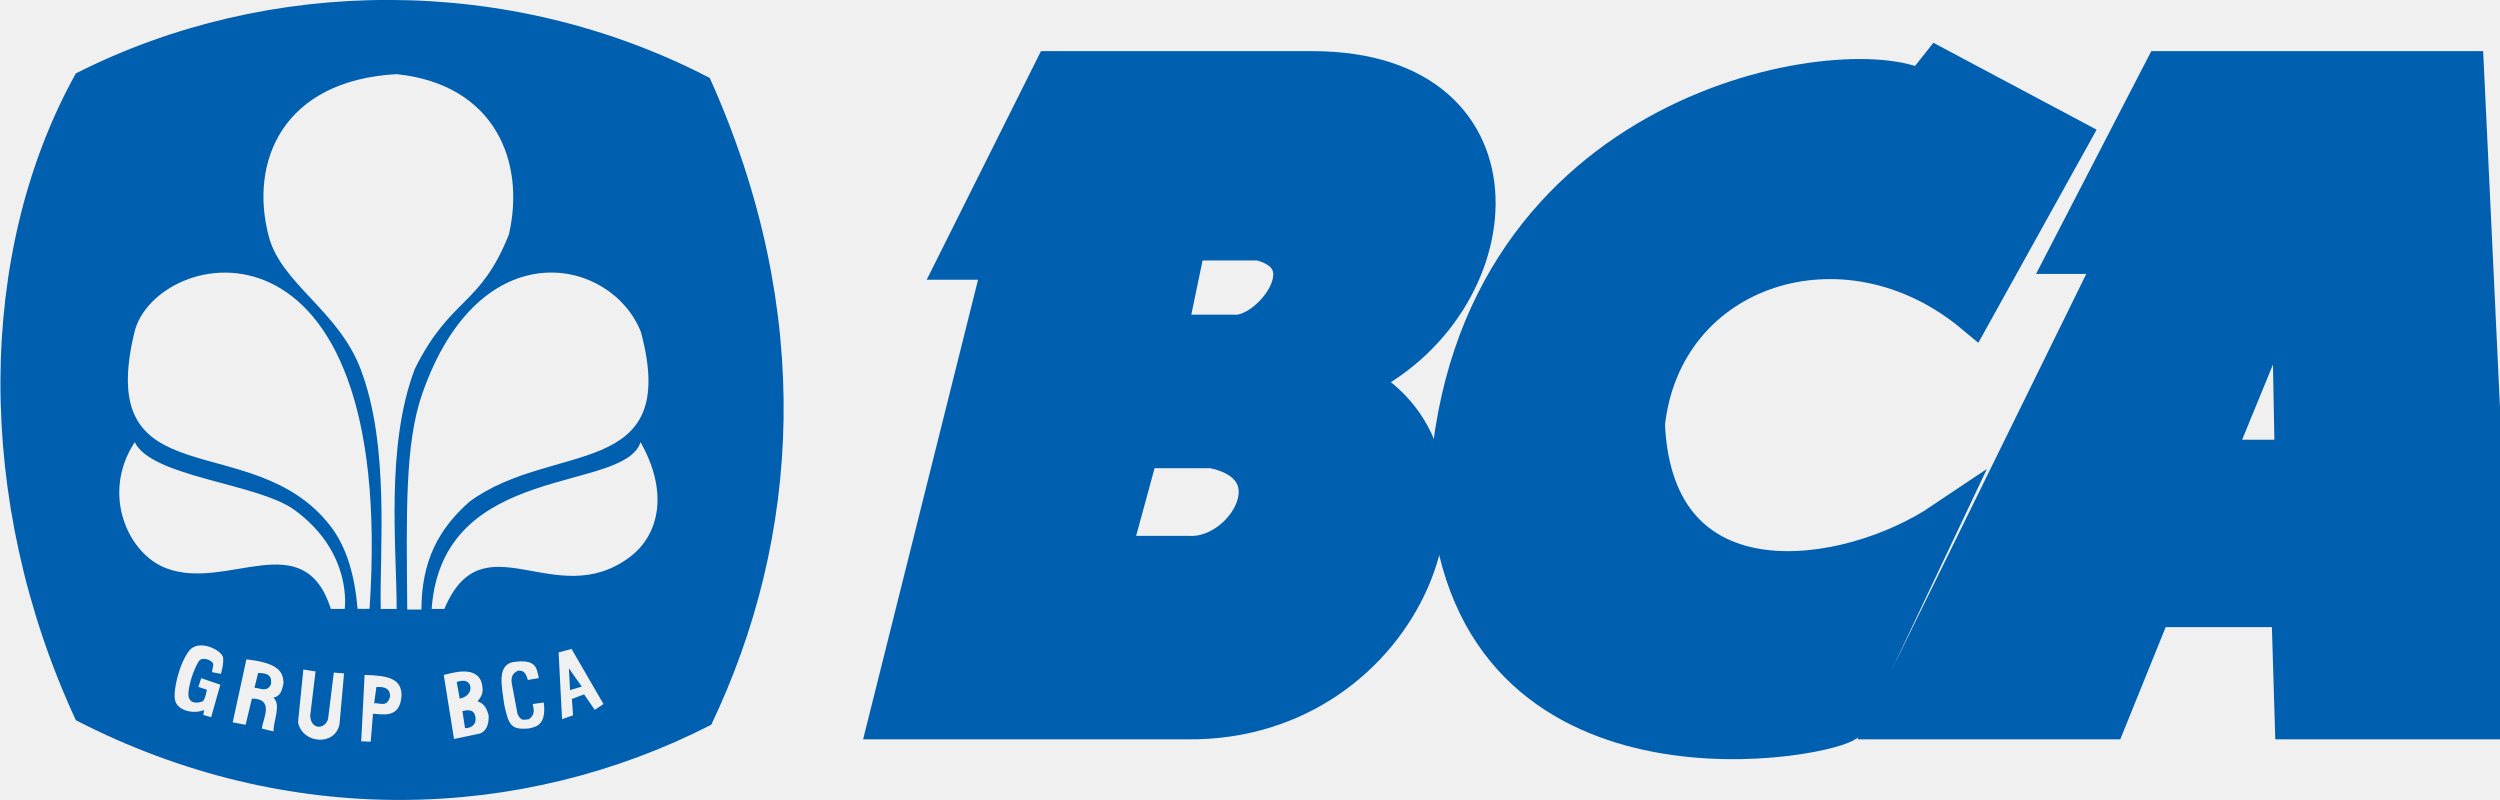
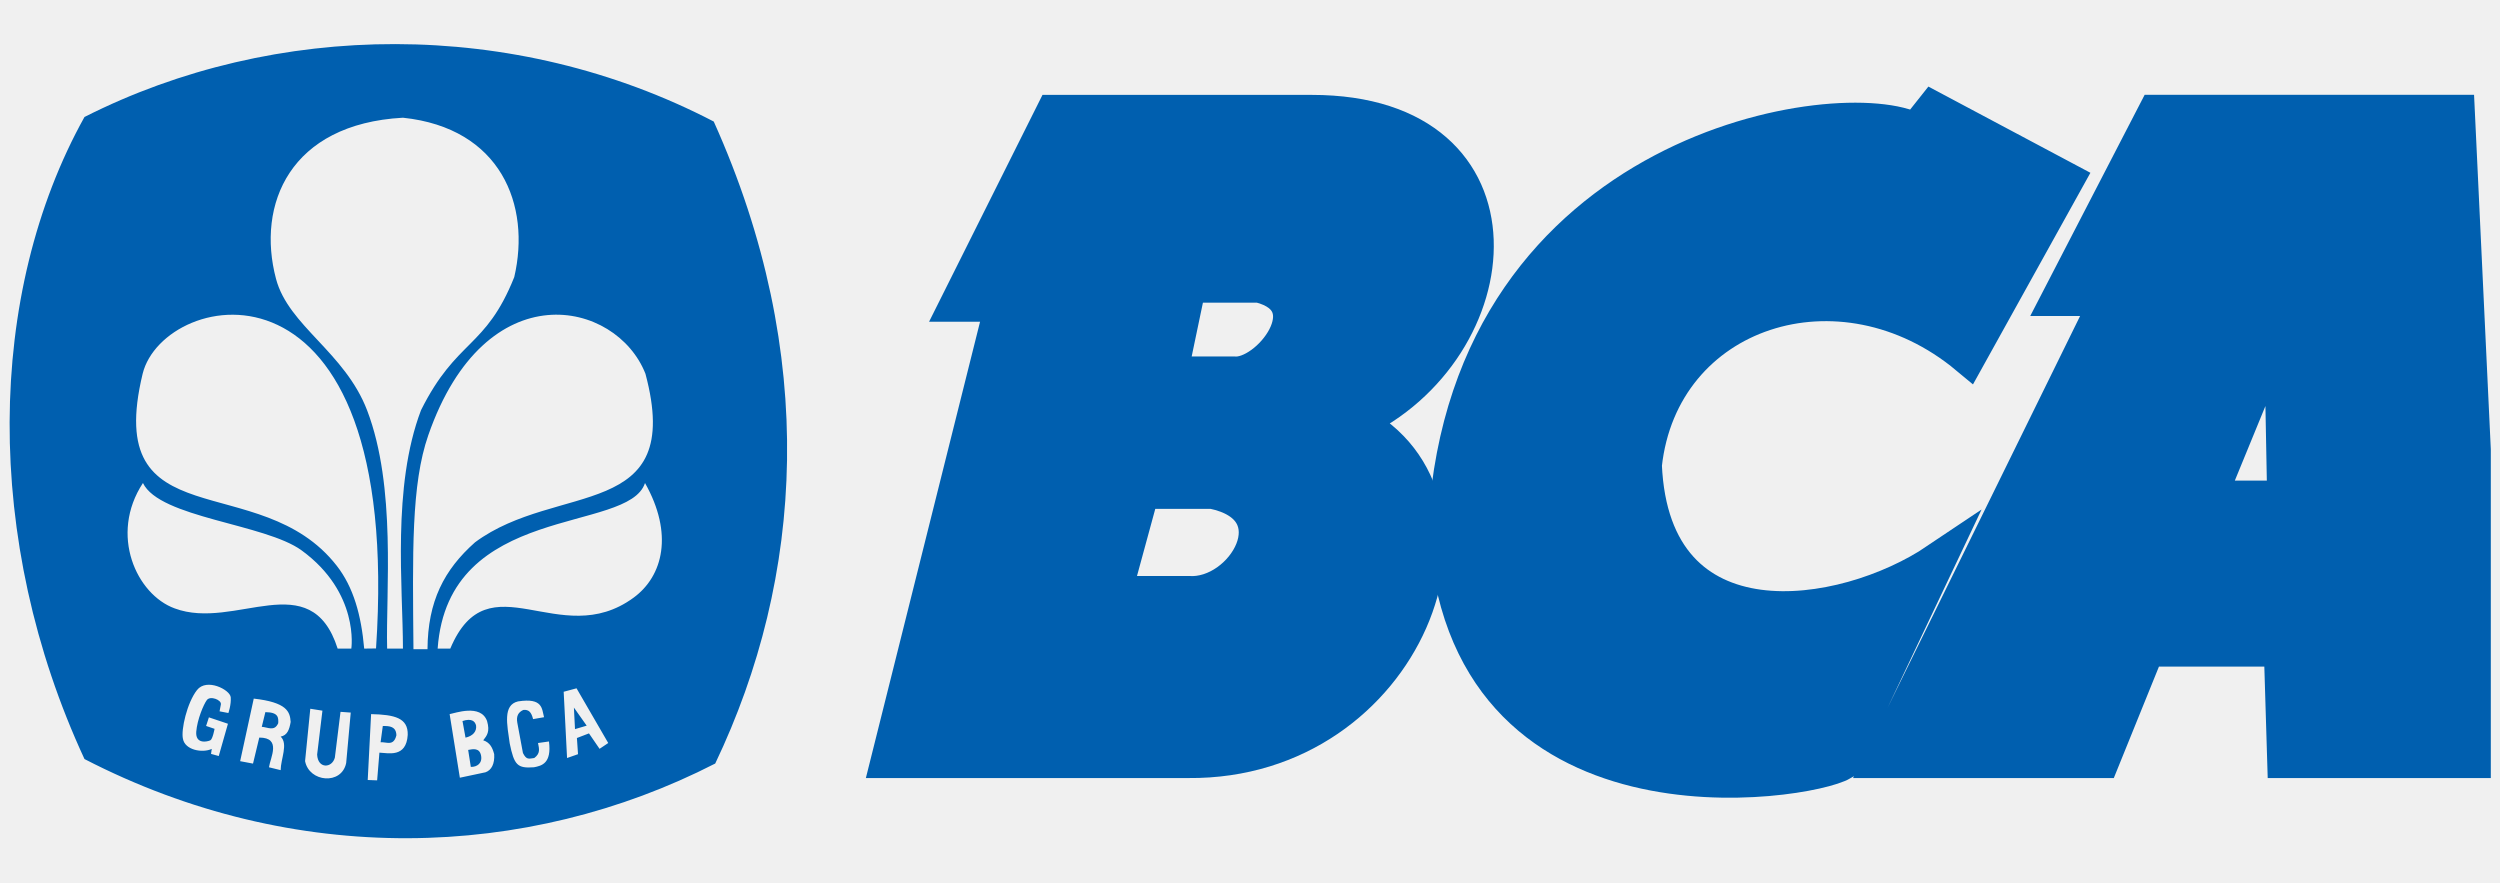
- <svg xmlns="http://www.w3.org/2000/svg" width="50" height="16" viewBox="0 0 50 16" fill="none">
-   <g clip-path="url(#clip0_485_3619)">
-     <path d="M27.113 7.617C30.271 6.155 30.738 1.385 26.246 1.385H21.043L19.12 5.232H20.025L17.726 14.425H23.757C28.158 14.464 30.137 9.176 27.113 7.617ZM23.757 11.079H22.249L22.815 9.002H24.247C25.944 9.348 24.888 11.156 23.757 11.079ZM24.662 6.655H23.381L23.757 4.847H25.19C26.574 5.193 25.378 6.732 24.662 6.655Z" fill="#005FAF" stroke="#005FAF" stroke-width="0.724" />
-     <path d="M39.462 6.298L41.437 2.74L38.764 1.317L38.416 1.756C36.974 0.978 29.425 2.053 28.952 9.652C29.235 16.027 36.235 14.88 36.922 14.476L38.847 10.414C36.961 11.682 33.1 12.29 32.937 8.483C33.276 5.344 36.908 4.171 39.462 6.298ZM49.318 1.385H43.246L41.316 5.116H42.307L37.732 14.425H42.161L43.07 12.18H45.789L45.857 14.425H49.934L49.318 1.385ZM44.302 9.157L45.789 5.535L45.856 9.157H44.302Z" fill="#005FAF" stroke="#005FAF" stroke-width="0.724" />
-     <path d="M11.401 13.802L11.636 13.732L11.378 13.367L11.401 13.802ZM7.528 13.74L7.483 14.066C7.6 14.054 7.745 14.157 7.802 13.926C7.798 13.746 7.664 13.736 7.528 13.74ZM9.408 13.732C9.388 13.643 9.315 13.578 9.134 13.639L9.194 13.973C9.344 13.939 9.421 13.849 9.408 13.732ZM5.162 13.459L5.09 13.755C5.207 13.76 5.343 13.857 5.421 13.681C5.426 13.571 5.43 13.461 5.162 13.459ZM9.248 14.221L9.301 14.563C9.426 14.566 9.539 14.489 9.506 14.33C9.475 14.176 9.348 14.2 9.248 14.221Z" fill="#005FAF" />
-     <path d="M14.195 1.559C10.166 -0.535 5.355 -0.477 1.517 1.468C-0.462 5.023 -0.525 9.998 1.517 14.404C5.746 16.587 10.422 16.444 14.225 14.495C16.011 10.754 16.306 6.253 14.195 1.559ZM7.391 12.176L7.152 12.178C7.093 11.505 6.936 10.939 6.597 10.506C5.046 8.521 1.874 10.016 2.689 6.642C3.113 4.917 7.946 3.899 7.391 12.176ZM2.695 8.843C3.034 9.547 5.156 9.662 5.893 10.201C7.062 11.055 6.894 12.179 6.894 12.179H6.618C6.076 10.482 4.553 11.825 3.333 11.368C2.567 11.09 2.011 9.885 2.695 8.843ZM6.562 14.376L6.676 13.452L6.881 13.468L6.79 14.485C6.698 14.933 6.043 14.873 5.961 14.446L6.067 13.39L6.311 13.429L6.204 14.314C6.218 14.607 6.506 14.589 6.562 14.376ZM5.469 14.628L5.235 14.571C5.262 14.373 5.492 13.972 5.038 13.972L4.912 14.496L4.654 14.447L4.928 13.187C5.599 13.261 5.657 13.452 5.671 13.656C5.644 13.815 5.603 13.926 5.469 13.953C5.626 14.098 5.471 14.402 5.469 14.628ZM3.982 13.217C3.917 13.304 3.788 13.609 3.769 13.852C3.749 14.11 3.992 14.056 4.053 14.026C4.101 14.002 4.138 13.795 4.138 13.795L3.968 13.737L4.024 13.563L4.407 13.694L4.223 14.344L4.067 14.3L4.081 14.199C3.89 14.288 3.541 14.221 3.5 13.997C3.459 13.817 3.583 13.27 3.784 13.014C3.978 12.766 4.452 13.009 4.463 13.159C4.475 13.309 4.417 13.477 4.417 13.477L4.239 13.443C4.239 13.443 4.25 13.388 4.265 13.303C4.282 13.213 4.051 13.123 3.982 13.217ZM7.46 14.275L7.414 14.834L7.224 14.826L7.292 13.499C7.767 13.509 8.039 13.576 8.03 13.918C8.002 14.386 7.631 14.28 7.46 14.275ZM7.933 12.179H7.615C7.587 11.029 7.803 8.926 7.211 7.379C6.763 6.206 5.628 5.678 5.376 4.731C4.978 3.231 5.656 1.608 7.933 1.483C9.907 1.69 10.514 3.245 10.177 4.693C9.598 6.14 9.019 5.932 8.298 7.374C7.709 8.92 7.933 10.946 7.933 12.179ZM11.461 14.306L11.241 14.384L11.172 13.049L11.431 12.979L12.07 14.081L11.895 14.197L11.682 13.887L11.438 13.98L11.461 14.306ZM8.887 12.179H8.633C8.842 9.226 12.478 9.868 12.811 8.843C13.385 9.859 13.179 10.715 12.579 11.154C11.088 12.246 9.658 10.347 8.887 12.179ZM10.236 13.67L10.351 14.283C10.421 14.424 10.47 14.398 10.579 14.384C10.705 14.291 10.679 14.2 10.655 14.081L10.875 14.05C10.933 14.494 10.726 14.54 10.571 14.57C10.239 14.595 10.174 14.528 10.084 14.089C10.032 13.713 9.942 13.315 10.252 13.243C10.761 13.164 10.73 13.397 10.777 13.561L10.556 13.6C10.521 13.459 10.47 13.403 10.358 13.414C10.256 13.462 10.214 13.539 10.236 13.67ZM9.772 14.306C9.783 14.499 9.719 14.628 9.597 14.671L9.08 14.78L8.875 13.499C8.981 13.481 9.501 13.287 9.628 13.639C9.69 13.854 9.625 13.931 9.552 14.027C9.692 14.073 9.739 14.184 9.772 14.306ZM8.444 7.878C9.596 4.567 12.234 5.152 12.819 6.642C13.62 9.63 11.04 8.811 9.387 10.036C8.762 10.59 8.433 11.226 8.428 12.191H8.145C8.128 10.248 8.097 8.873 8.444 7.878Z" fill="#005FAF" />
+ <svg xmlns="http://www.w3.org/2000/svg" width="34" height="12" viewBox="0 0 34 12" fill="none">
+   <g clip-path="url(#clip0_667_13518)">
+     <path d="M18.426 5.741C20.558 4.754 20.873 1.535 17.84 1.535H14.329L13.031 4.131H13.642L12.089 10.337H16.161C19.131 10.363 20.467 6.794 18.426 5.741V5.741ZM16.161 8.078H15.143L15.525 6.676H16.492C17.637 6.91 16.924 8.13 16.161 8.078V8.078ZM16.772 5.092H15.906L16.161 3.872H17.128C18.062 4.105 17.255 5.144 16.772 5.092Z" fill="#005FAF" stroke="#005FAF" stroke-width="0.489" />
+     <path d="M26.762 4.851L28.095 2.449L26.291 1.489L26.056 1.785C25.082 1.26 19.987 1.985 19.668 7.115C19.858 11.418 24.584 10.644 25.047 10.371L26.347 7.629C25.074 8.485 22.468 8.896 22.357 6.326C22.586 4.207 25.038 3.415 26.762 4.851V4.851ZM33.414 1.534H29.316L28.013 4.053H28.682L25.594 10.337H28.583L29.197 8.821H31.032L31.078 10.337H33.83L33.414 1.534V1.534ZM30.029 6.781L31.032 4.336L31.078 6.781H30.029Z" fill="#005FAF" stroke="#005FAF" stroke-width="0.489" />
+     <path d="M7.82 9.916L7.979 9.869L7.805 9.623L7.82 9.916ZM5.206 9.874L5.176 10.095C5.255 10.087 5.352 10.156 5.391 10C5.388 9.879 5.298 9.872 5.206 9.874V9.874ZM6.475 9.869C6.462 9.809 6.413 9.765 6.29 9.806L6.331 10.032C6.432 10.009 6.484 9.948 6.475 9.869ZM3.609 9.685L3.56 9.885C3.639 9.888 3.732 9.954 3.784 9.835C3.787 9.761 3.79 9.687 3.609 9.685ZM6.367 10.199L6.403 10.43C6.487 10.432 6.564 10.381 6.542 10.273C6.52 10.169 6.435 10.186 6.367 10.199V10.199Z" fill="#005FAF" />
+     <path d="M9.707 1.653C6.987 0.239 3.74 0.279 1.149 1.591C-0.187 3.991 -0.23 7.349 1.149 10.323C4.003 11.797 7.16 11.7 9.727 10.384C10.933 7.859 11.132 4.821 9.707 1.653V1.653ZM5.114 8.819L4.953 8.821C4.913 8.366 4.807 7.984 4.578 7.692C3.531 6.352 1.39 7.361 1.94 5.083C2.226 3.919 5.489 3.232 5.114 8.819V8.819ZM1.944 6.569C2.173 7.044 3.605 7.122 4.103 7.486C4.892 8.062 4.778 8.821 4.778 8.821H4.592C4.226 7.675 3.198 8.582 2.375 8.274C1.858 8.086 1.482 7.273 1.944 6.569V6.569ZM4.554 10.304L4.631 9.681L4.77 9.691L4.708 10.377C4.646 10.68 4.204 10.639 4.149 10.351L4.22 9.639L4.385 9.665L4.313 10.262C4.322 10.46 4.516 10.448 4.554 10.304ZM3.817 10.474L3.658 10.435C3.677 10.302 3.832 10.031 3.526 10.031L3.441 10.385L3.266 10.352L3.451 9.501C3.904 9.552 3.944 9.68 3.953 9.818C3.935 9.925 3.907 10 3.817 10.018C3.922 10.116 3.818 10.322 3.817 10.474V10.474ZM2.813 9.521C2.769 9.58 2.682 9.786 2.669 9.951C2.656 10.125 2.82 10.088 2.861 10.068C2.893 10.051 2.918 9.912 2.918 9.912L2.803 9.873L2.841 9.756L3.1 9.843L2.975 10.282L2.87 10.253L2.88 10.185C2.751 10.245 2.515 10.2 2.488 10.048C2.46 9.926 2.544 9.557 2.679 9.385C2.81 9.217 3.13 9.381 3.138 9.483C3.146 9.583 3.106 9.697 3.106 9.697L2.986 9.674C2.986 9.674 2.993 9.637 3.004 9.58C3.015 9.519 2.859 9.458 2.813 9.521V9.521ZM5.16 10.236L5.129 10.613L5.001 10.608L5.047 9.712C5.368 9.719 5.552 9.764 5.545 9.995C5.526 10.31 5.276 10.24 5.16 10.236ZM5.48 8.821H5.265C5.246 8.045 5.392 6.626 4.993 5.581C4.69 4.789 3.924 4.433 3.754 3.793C3.485 2.781 3.943 1.685 5.48 1.601C6.812 1.741 7.222 2.79 6.994 3.768C6.604 4.745 6.213 4.605 5.726 5.578C5.329 6.622 5.48 7.989 5.48 8.821V8.821ZM7.861 10.257L7.712 10.309L7.666 9.408L7.841 9.361L8.272 10.105L8.154 10.184L8.01 9.974L7.846 10.037L7.861 10.257V10.257ZM6.124 8.821H5.952C6.094 6.828 8.548 7.261 8.772 6.569C9.16 7.255 9.021 7.833 8.616 8.129C7.609 8.866 6.644 7.584 6.124 8.821ZM7.035 9.827L7.112 10.241C7.16 10.337 7.192 10.319 7.266 10.309C7.351 10.246 7.333 10.185 7.317 10.105L7.466 10.084C7.505 10.384 7.365 10.415 7.261 10.435C7.036 10.451 6.993 10.407 6.932 10.11C6.897 9.856 6.836 9.588 7.045 9.539C7.388 9.486 7.368 9.643 7.399 9.754L7.25 9.78C7.226 9.685 7.192 9.648 7.117 9.655C7.048 9.687 7.02 9.739 7.035 9.827V9.827ZM6.721 10.257C6.729 10.387 6.685 10.474 6.603 10.503L6.254 10.577L6.115 9.712C6.187 9.7 6.538 9.569 6.624 9.806C6.666 9.952 6.622 10.004 6.572 10.068C6.667 10.099 6.699 10.174 6.721 10.257ZM5.825 5.918C6.603 3.683 8.383 4.078 8.778 5.083C9.318 7.101 7.577 6.547 6.461 7.375C6.039 7.749 5.818 8.178 5.814 8.829H5.623C5.612 7.518 5.591 6.59 5.825 5.918Z" fill="#005FAF" />
  </g>
  <defs>
-     <clipPath id="clip0_485_3619">
-       <rect width="50" height="16" fill="white" />
+     <clipPath id="clip0_667_13518">
+       <rect width="33.75" height="10.8" fill="white" transform="translate(0.125 0.600098)" />
    </clipPath>
  </defs>
</svg>
